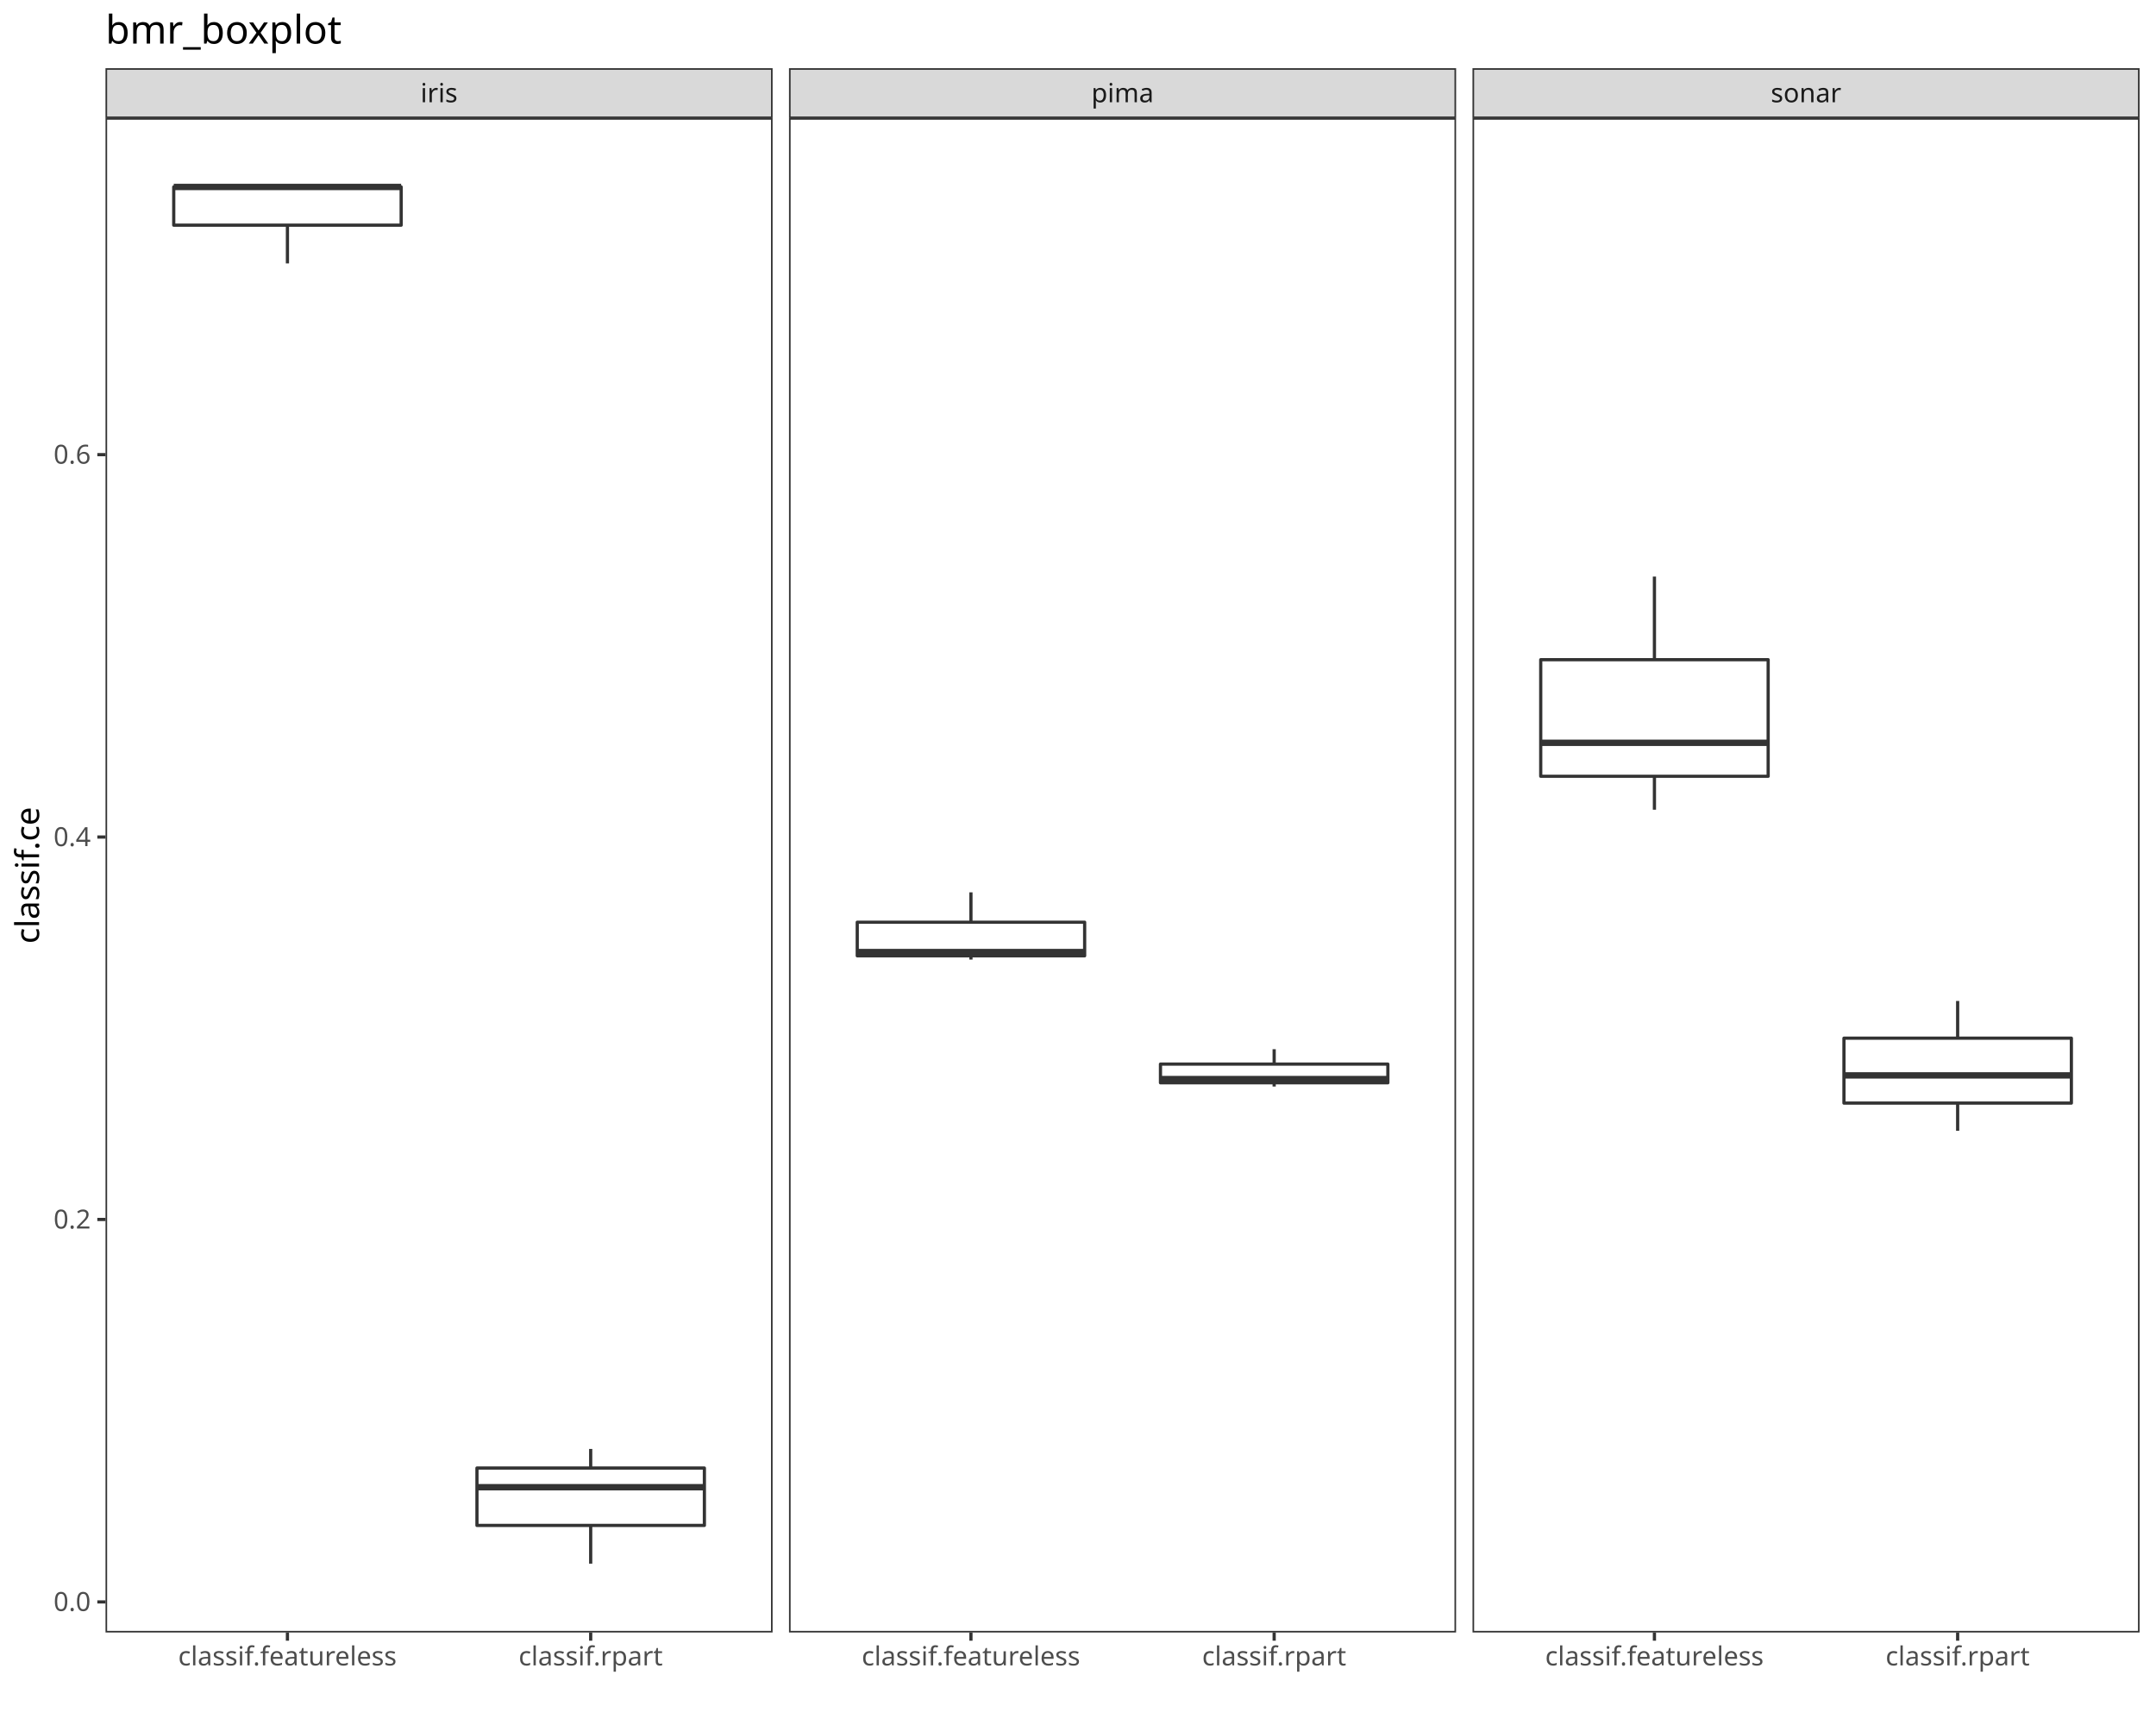
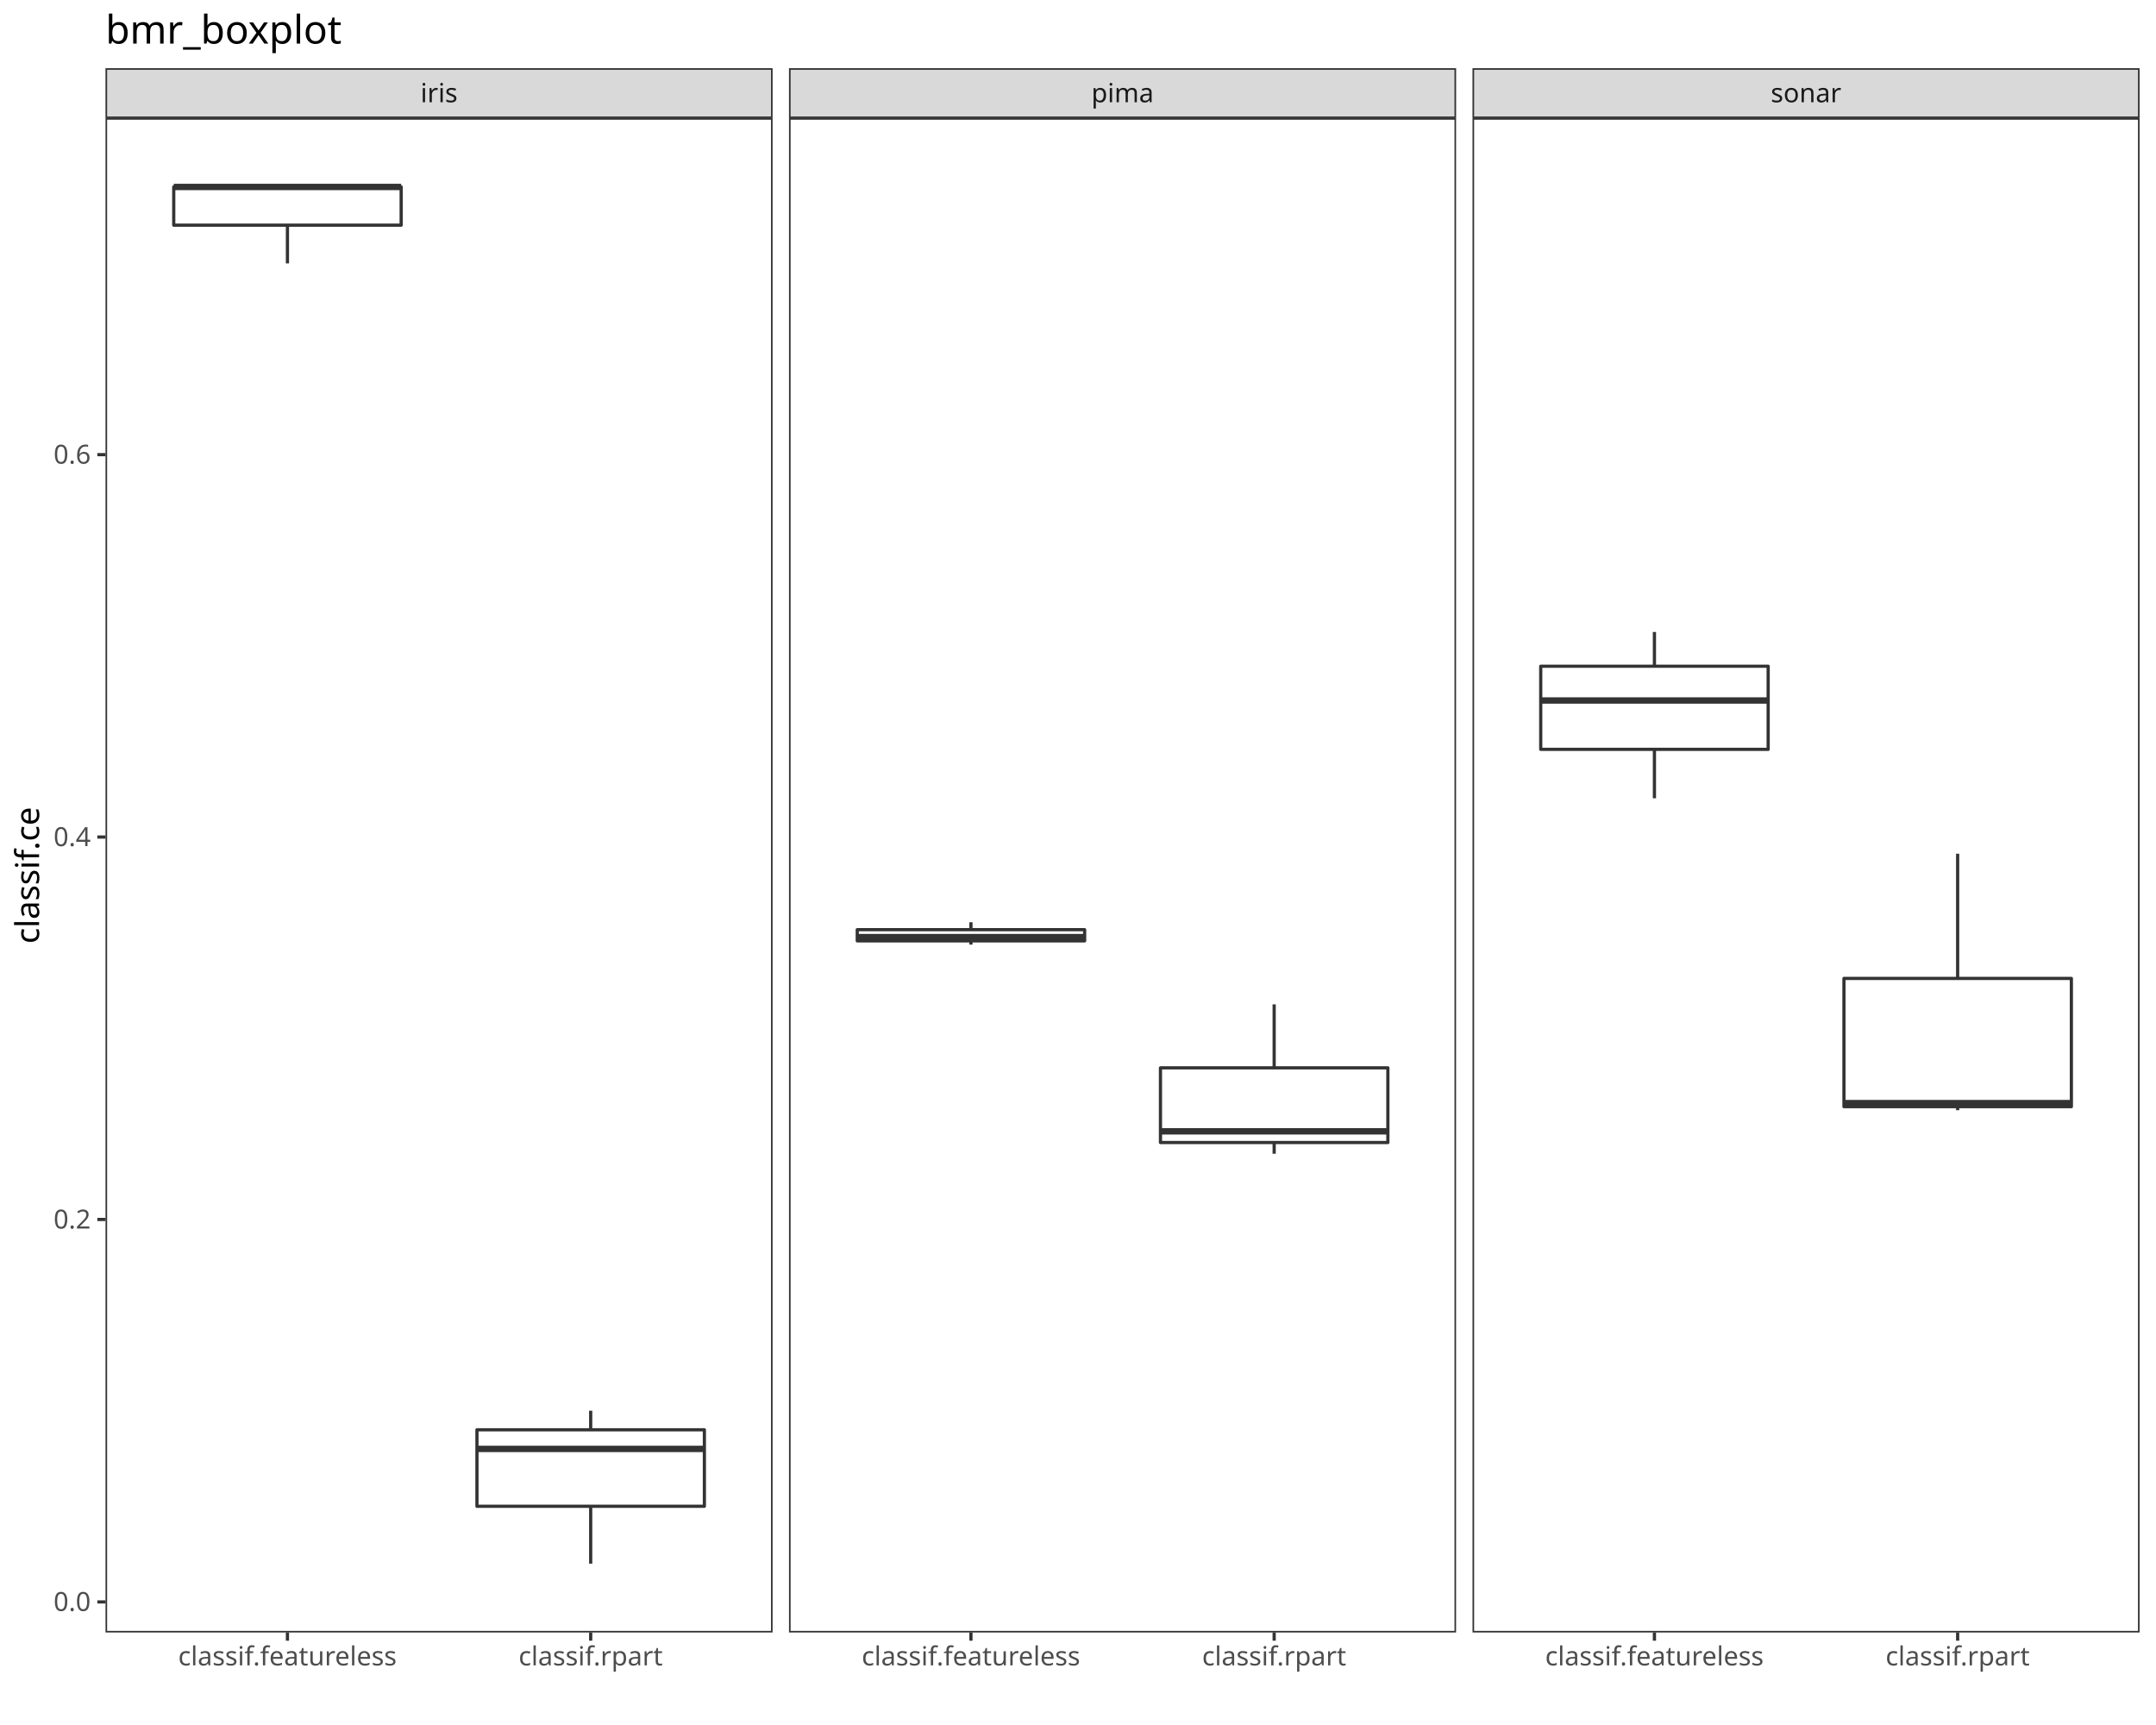
<svg xmlns="http://www.w3.org/2000/svg" class="svglite" data-engine-version="2.0" width="720.00pt" height="576.00pt" viewBox="0 0 720.00 576.00">
  <defs>
    <style type="text/css">
    .svglite line, .svglite polyline, .svglite polygon, .svglite path, .svglite rect, .svglite circle {
      fill: none;
      stroke: #000000;
      stroke-linecap: round;
      stroke-linejoin: round;
      stroke-miterlimit: 10.00;
    }
  </style>
  </defs>
  <rect width="100%" height="100%" style="stroke: none; fill: #FFFFFF;" />
  <defs>
    <clipPath id="cpMC4wMHw3MjAuMDB8MC4wMHw1NzYuMDA=">
      <rect x="0.00" y="0.00" width="720.00" height="576.00" />
    </clipPath>
  </defs>
  <g clip-path="url(#cpMC4wMHw3MjAuMDB8MC4wMHw1NzYuMDA=)">
    <rect x="0" y="0.00" width="720.00" height="576.00" style="stroke-width: 1.07; stroke: #FFFFFF; fill: #FFFFFF;" />
  </g>
  <defs>
    <clipPath id="cpMzUuMjR8MjU4LjAxfDM5LjQzfDU0NS4xMQ==">
      <rect x="35.24" y="39.43" width="222.77" height="505.68" />
    </clipPath>
  </defs>
  <g clip-path="url(#cpMzUuMjR8MjU4LjAxfDM5LjQzfDU0NS4xMQ==)">
    <rect x="35.24" y="39.43" width="222.77" height="505.68" style="stroke-width: 1.07; stroke: none; fill: #FFFFFF;" />
    <line x1="95.99" y1="62.42" x2="95.99" y2="62.42" style="stroke-width: 1.07; stroke: #333333; stroke-linecap: butt;" />
    <line x1="95.99" y1="75.19" x2="95.99" y2="87.96" style="stroke-width: 1.07; stroke: #333333; stroke-linecap: butt;" />
    <polygon points="58.02,62.42 58.02,75.19 133.97,75.19 133.97,62.42 58.02,62.42 " style="stroke-width: 1.07; stroke: #333333; fill: #FFFFFF;" />
    <line x1="58.02" y1="62.42" x2="133.97" y2="62.42" style="stroke-width: 2.13; stroke: #333333; stroke-linecap: butt;" />
-     <line x1="197.26" y1="490.20" x2="197.26" y2="483.82" style="stroke-width: 1.07; stroke: #333333; stroke-linecap: butt;" />
-     <line x1="197.26" y1="509.36" x2="197.26" y2="522.13" style="stroke-width: 1.07; stroke: #333333; stroke-linecap: butt;" />
-     <polygon points="159.28,490.20 159.28,509.36 235.23,509.36 235.23,490.20 159.28,490.20 " style="stroke-width: 1.07; stroke: #333333; fill: #FFFFFF;" />
-     <line x1="159.28" y1="496.59" x2="235.23" y2="496.59" style="stroke-width: 2.13; stroke: #333333; stroke-linecap: butt;" />
+     <line x1="197.26" y1="477.43" x2="197.26" y2="471.05" style="stroke-width: 1.07; stroke: #333333; stroke-linecap: butt;" />
+     <line x1="197.26" y1="502.97" x2="197.26" y2="522.13" style="stroke-width: 1.07; stroke: #333333; stroke-linecap: butt;" />
+     <polygon points="159.28,477.43 159.28,502.97 235.23,502.97 235.23,477.43 159.28,477.43 " style="stroke-width: 1.07; stroke: #333333; fill: #FFFFFF;" />
+     <line x1="159.28" y1="483.82" x2="235.23" y2="483.82" style="stroke-width: 2.13; stroke: #333333; stroke-linecap: butt;" />
    <rect x="35.24" y="39.43" width="222.77" height="505.68" style="stroke-width: 1.07; stroke: #333333;" />
  </g>
  <g clip-path="url(#cpMC4wMHw3MjAuMDB8MC4wMHw1NzYuMDA=)">
</g>
  <defs>
    <clipPath id="cpMjYzLjQ5fDQ4Ni4yN3wzOS40M3w1NDUuMTE=">
      <rect x="263.49" y="39.43" width="222.77" height="505.68" />
    </clipPath>
  </defs>
  <g clip-path="url(#cpMjYzLjQ5fDQ4Ni4yN3wzOS40M3w1NDUuMTE=)">
    <rect x="263.49" y="39.43" width="222.77" height="505.68" style="stroke-width: 1.07; stroke: none; fill: #FFFFFF;" />
-     <line x1="324.25" y1="307.94" x2="324.25" y2="297.96" style="stroke-width: 1.07; stroke: #333333; stroke-linecap: butt;" />
-     <line x1="324.25" y1="319.16" x2="324.25" y2="320.41" style="stroke-width: 1.07; stroke: #333333; stroke-linecap: butt;" />
-     <polygon points="286.28,307.94 286.28,319.16 362.22,319.16 362.22,307.94 286.28,307.94 " style="stroke-width: 1.07; stroke: #333333; fill: #FFFFFF;" />
-     <line x1="286.28" y1="317.91" x2="362.22" y2="317.91" style="stroke-width: 2.13; stroke: #333333; stroke-linecap: butt;" />
-     <line x1="425.51" y1="355.32" x2="425.51" y2="350.34" style="stroke-width: 1.07; stroke: #333333; stroke-linecap: butt;" />
-     <line x1="425.51" y1="361.56" x2="425.51" y2="362.81" style="stroke-width: 1.07; stroke: #333333; stroke-linecap: butt;" />
-     <polygon points="387.54,355.32 387.54,361.56 463.48,361.56 463.48,355.32 387.54,355.32 " style="stroke-width: 1.07; stroke: #333333; fill: #FFFFFF;" />
-     <line x1="387.54" y1="360.31" x2="463.48" y2="360.31" style="stroke-width: 2.13; stroke: #333333; stroke-linecap: butt;" />
+     <line x1="324.25" y1="310.43" x2="324.25" y2="307.94" style="stroke-width: 1.07; stroke: #333333; stroke-linecap: butt;" />
+     <line x1="324.25" y1="314.17" x2="324.25" y2="315.42" style="stroke-width: 1.07; stroke: #333333; stroke-linecap: butt;" />
+     <polygon points="286.28,310.43 286.28,314.17 362.22,314.17 362.22,310.43 286.28,310.43 " style="stroke-width: 1.07; stroke: #333333; fill: #FFFFFF;" />
+     <line x1="286.28" y1="312.92" x2="362.22" y2="312.92" style="stroke-width: 2.13; stroke: #333333; stroke-linecap: butt;" />
+     <line x1="425.51" y1="356.57" x2="425.51" y2="335.37" style="stroke-width: 1.07; stroke: #333333; stroke-linecap: butt;" />
+     <line x1="425.51" y1="381.51" x2="425.51" y2="385.25" style="stroke-width: 1.07; stroke: #333333; stroke-linecap: butt;" />
+     <polygon points="387.54,356.57 387.54,381.51 463.48,381.51 463.48,356.57 387.54,356.57 " style="stroke-width: 1.07; stroke: #333333; fill: #FFFFFF;" />
+     <line x1="387.54" y1="377.77" x2="463.48" y2="377.77" style="stroke-width: 2.13; stroke: #333333; stroke-linecap: butt;" />
    <rect x="263.49" y="39.43" width="222.77" height="505.68" style="stroke-width: 1.07; stroke: #333333;" />
  </g>
  <g clip-path="url(#cpMC4wMHw3MjAuMDB8MC4wMHw1NzYuMDA=)">
</g>
  <defs>
    <clipPath id="cpNDkxLjc1fDcxNC41MnwzOS40M3w1NDUuMTE=">
      <rect x="491.75" y="39.43" width="222.77" height="505.68" />
    </clipPath>
  </defs>
  <g clip-path="url(#cpNDkxLjc1fDcxNC41MnwzOS40M3w1NDUuMTE=)">
    <rect x="491.75" y="39.43" width="222.77" height="505.68" style="stroke-width: 1.07; stroke: none; fill: #FFFFFF;" />
-     <line x1="552.50" y1="220.28" x2="552.50" y2="192.52" style="stroke-width: 1.07; stroke: #333333; stroke-linecap: butt;" />
-     <line x1="552.50" y1="259.21" x2="552.50" y2="270.38" style="stroke-width: 1.07; stroke: #333333; stroke-linecap: butt;" />
-     <polygon points="514.53,220.28 514.53,259.21 590.48,259.21 590.48,220.28 514.53,220.28 " style="stroke-width: 1.07; stroke: #333333; fill: #FFFFFF;" />
-     <line x1="514.53" y1="248.04" x2="590.48" y2="248.04" style="stroke-width: 2.13; stroke: #333333; stroke-linecap: butt;" />
-     <line x1="653.76" y1="346.66" x2="653.76" y2="334.23" style="stroke-width: 1.07; stroke: #333333; stroke-linecap: butt;" />
-     <line x1="653.76" y1="368.34" x2="653.76" y2="377.59" style="stroke-width: 1.07; stroke: #333333; stroke-linecap: butt;" />
-     <polygon points="615.79,346.66 615.79,368.34 691.74,368.34 691.74,346.66 615.79,346.66 " style="stroke-width: 1.07; stroke: #333333; fill: #FFFFFF;" />
-     <line x1="615.79" y1="359.08" x2="691.74" y2="359.08" style="stroke-width: 2.13; stroke: #333333; stroke-linecap: butt;" />
+     <line x1="552.50" y1="222.46" x2="552.50" y2="211.03" style="stroke-width: 1.07; stroke: #333333; stroke-linecap: butt;" />
+     <line x1="552.50" y1="250.22" x2="552.50" y2="266.55" style="stroke-width: 1.07; stroke: #333333; stroke-linecap: butt;" />
+     <polygon points="514.53,222.46 514.53,250.22 590.48,250.22 590.48,222.46 514.53,222.46 " style="stroke-width: 1.07; stroke: #333333; fill: #FFFFFF;" />
+     <line x1="514.53" y1="233.90" x2="590.48" y2="233.90" style="stroke-width: 2.13; stroke: #333333; stroke-linecap: butt;" />
+     <line x1="653.76" y1="326.70" x2="653.76" y2="285.06" style="stroke-width: 1.07; stroke: #333333; stroke-linecap: butt;" />
+     <line x1="653.76" y1="369.53" x2="653.76" y2="370.72" style="stroke-width: 1.07; stroke: #333333; stroke-linecap: butt;" />
+     <polygon points="615.79,326.70 615.79,369.53 691.74,369.53 691.74,326.70 615.79,326.70 " style="stroke-width: 1.07; stroke: #333333; fill: #FFFFFF;" />
+     <line x1="615.79" y1="368.34" x2="691.74" y2="368.34" style="stroke-width: 2.13; stroke: #333333; stroke-linecap: butt;" />
    <rect x="491.75" y="39.43" width="222.77" height="505.68" style="stroke-width: 1.07; stroke: #333333;" />
  </g>
  <g clip-path="url(#cpMC4wMHw3MjAuMDB8MC4wMHw1NzYuMDA=)">
</g>
  <defs>
    <clipPath id="cpMzUuMjR8MjU4LjAxfDIyLjc4fDM5LjQz">
      <rect x="35.24" y="22.78" width="222.77" height="16.65" />
    </clipPath>
  </defs>
  <g clip-path="url(#cpMzUuMjR8MjU4LjAxfDIyLjc4fDM5LjQz)">
    <rect x="35.24" y="22.78" width="222.77" height="16.65" style="stroke-width: 1.07; stroke: #333333; fill: #D9D9D9;" />
    <text x="146.63" y="34.14" text-anchor="middle" style="font-size: 8.80px; fill: #1A1A1A; font-family: sans;" textLength="11.24px" lengthAdjust="spacingAndGlyphs">iris</text>
  </g>
  <g clip-path="url(#cpMC4wMHw3MjAuMDB8MC4wMHw1NzYuMDA=)">
</g>
  <defs>
    <clipPath id="cpMjYzLjQ5fDQ4Ni4yN3wyMi43OHwzOS40Mw==">
      <rect x="263.49" y="22.78" width="222.77" height="16.65" />
    </clipPath>
  </defs>
  <g clip-path="url(#cpMjYzLjQ5fDQ4Ni4yN3wyMi43OHwzOS40Mw==)">
    <rect x="263.49" y="22.78" width="222.77" height="16.65" style="stroke-width: 1.07; stroke: #333333; fill: #D9D9D9;" />
    <text x="374.88" y="34.14" text-anchor="middle" style="font-size: 8.80px; fill: #1A1A1A; font-family: sans;" textLength="19.08px" lengthAdjust="spacingAndGlyphs">pima</text>
  </g>
  <g clip-path="url(#cpMC4wMHw3MjAuMDB8MC4wMHw1NzYuMDA=)">
</g>
  <defs>
    <clipPath id="cpNDkxLjc1fDcxNC41MnwyMi43OHwzOS40Mw==">
      <rect x="491.75" y="22.78" width="222.77" height="16.65" />
    </clipPath>
  </defs>
  <g clip-path="url(#cpNDkxLjc1fDcxNC41MnwyMi43OHwzOS40Mw==)">
    <rect x="491.75" y="22.78" width="222.77" height="16.65" style="stroke-width: 1.07; stroke: #333333; fill: #D9D9D9;" />
    <text x="603.13" y="34.14" text-anchor="middle" style="font-size: 8.80px; fill: #1A1A1A; font-family: sans;" textLength="22.02px" lengthAdjust="spacingAndGlyphs">sonar</text>
  </g>
  <g clip-path="url(#cpMC4wMHw3MjAuMDB8MC4wMHw1NzYuMDA=)">
    <polyline points="95.99,547.85 95.99,545.11 " style="stroke-width: 1.07; stroke: #333333; stroke-linecap: butt;" />
    <polyline points="197.26,547.85 197.26,545.11 " style="stroke-width: 1.07; stroke: #333333; stroke-linecap: butt;" />
    <text x="95.99" y="556.10" text-anchor="middle" style="font-size: 8.80px; fill: #4D4D4D; font-family: sans;" textLength="69.95px" lengthAdjust="spacingAndGlyphs">classif.featureless</text>
    <text x="197.26" y="556.10" text-anchor="middle" style="font-size: 8.80px; fill: #4D4D4D; font-family: sans;" textLength="45.00px" lengthAdjust="spacingAndGlyphs">classif.rpart</text>
    <polyline points="324.25,547.85 324.25,545.11 " style="stroke-width: 1.07; stroke: #333333; stroke-linecap: butt;" />
    <polyline points="425.51,547.85 425.51,545.11 " style="stroke-width: 1.07; stroke: #333333; stroke-linecap: butt;" />
    <text x="324.25" y="556.10" text-anchor="middle" style="font-size: 8.80px; fill: #4D4D4D; font-family: sans;" textLength="69.95px" lengthAdjust="spacingAndGlyphs">classif.featureless</text>
    <text x="425.51" y="556.10" text-anchor="middle" style="font-size: 8.80px; fill: #4D4D4D; font-family: sans;" textLength="45.00px" lengthAdjust="spacingAndGlyphs">classif.rpart</text>
    <polyline points="552.50,547.85 552.50,545.11 " style="stroke-width: 1.07; stroke: #333333; stroke-linecap: butt;" />
    <polyline points="653.76,547.85 653.76,545.11 " style="stroke-width: 1.07; stroke: #333333; stroke-linecap: butt;" />
    <text x="552.50" y="556.10" text-anchor="middle" style="font-size: 8.80px; fill: #4D4D4D; font-family: sans;" textLength="69.95px" lengthAdjust="spacingAndGlyphs">classif.featureless</text>
    <text x="653.76" y="556.10" text-anchor="middle" style="font-size: 8.80px; fill: #4D4D4D; font-family: sans;" textLength="45.00px" lengthAdjust="spacingAndGlyphs">classif.rpart</text>
    <text x="30.31" y="537.92" text-anchor="end" style="font-size: 8.80px; fill: #4D4D4D; font-family: sans;" textLength="12.23px" lengthAdjust="spacingAndGlyphs">0.0</text>
    <text x="30.31" y="410.23" text-anchor="end" style="font-size: 8.80px; fill: #4D4D4D; font-family: sans;" textLength="12.23px" lengthAdjust="spacingAndGlyphs">0.2</text>
    <text x="30.31" y="282.53" text-anchor="end" style="font-size: 8.80px; fill: #4D4D4D; font-family: sans;" textLength="12.23px" lengthAdjust="spacingAndGlyphs">0.4</text>
    <text x="30.31" y="154.83" text-anchor="end" style="font-size: 8.80px; fill: #4D4D4D; font-family: sans;" textLength="12.23px" lengthAdjust="spacingAndGlyphs">0.6</text>
    <polyline points="32.50,534.90 35.24,534.90 " style="stroke-width: 1.07; stroke: #333333; stroke-linecap: butt;" />
    <polyline points="32.50,407.20 35.24,407.20 " style="stroke-width: 1.07; stroke: #333333; stroke-linecap: butt;" />
    <polyline points="32.50,279.50 35.24,279.50 " style="stroke-width: 1.07; stroke: #333333; stroke-linecap: butt;" />
    <polyline points="32.50,151.81 35.24,151.81 " style="stroke-width: 1.07; stroke: #333333; stroke-linecap: butt;" />
    <text transform="translate(13.05,292.27) rotate(-90)" text-anchor="middle" style="font-size: 11.00px; font-family: sans;" textLength="45.25px" lengthAdjust="spacingAndGlyphs">classif.ce</text>
    <text x="35.24" y="14.56" style="font-size: 13.20px; font-family: sans;" textLength="72.65px" lengthAdjust="spacingAndGlyphs">bmr_boxplot</text>
  </g>
</svg>
